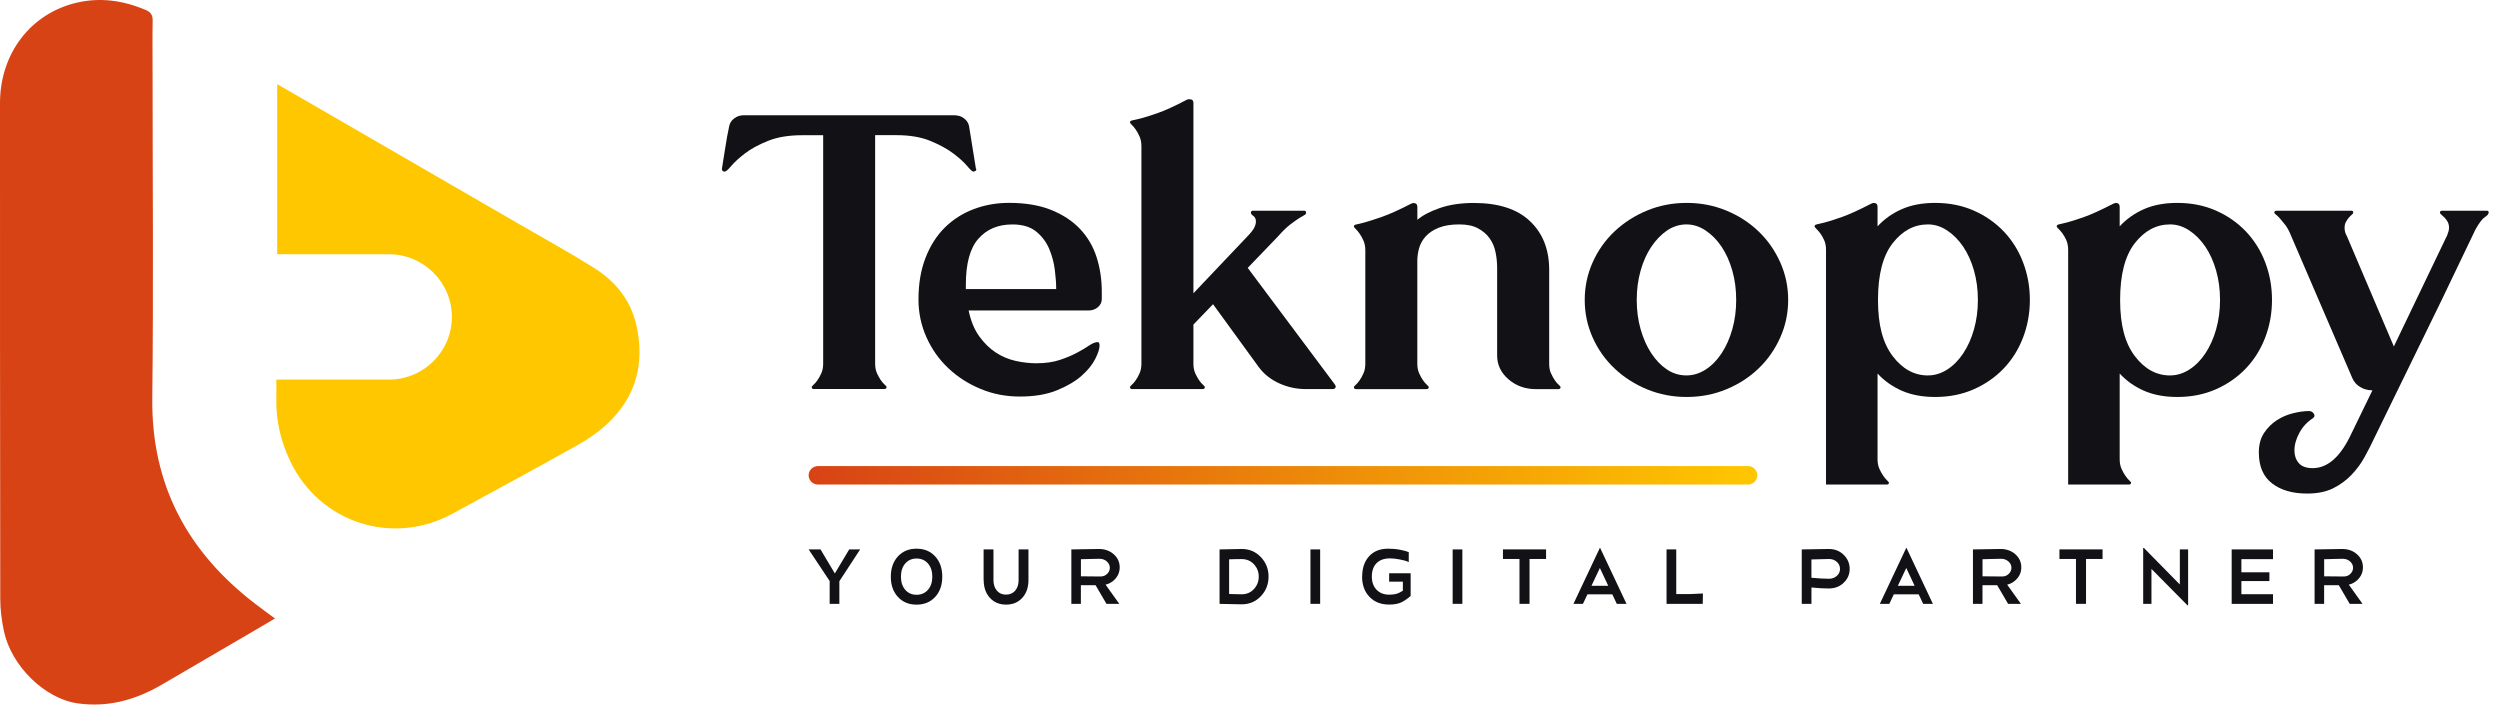
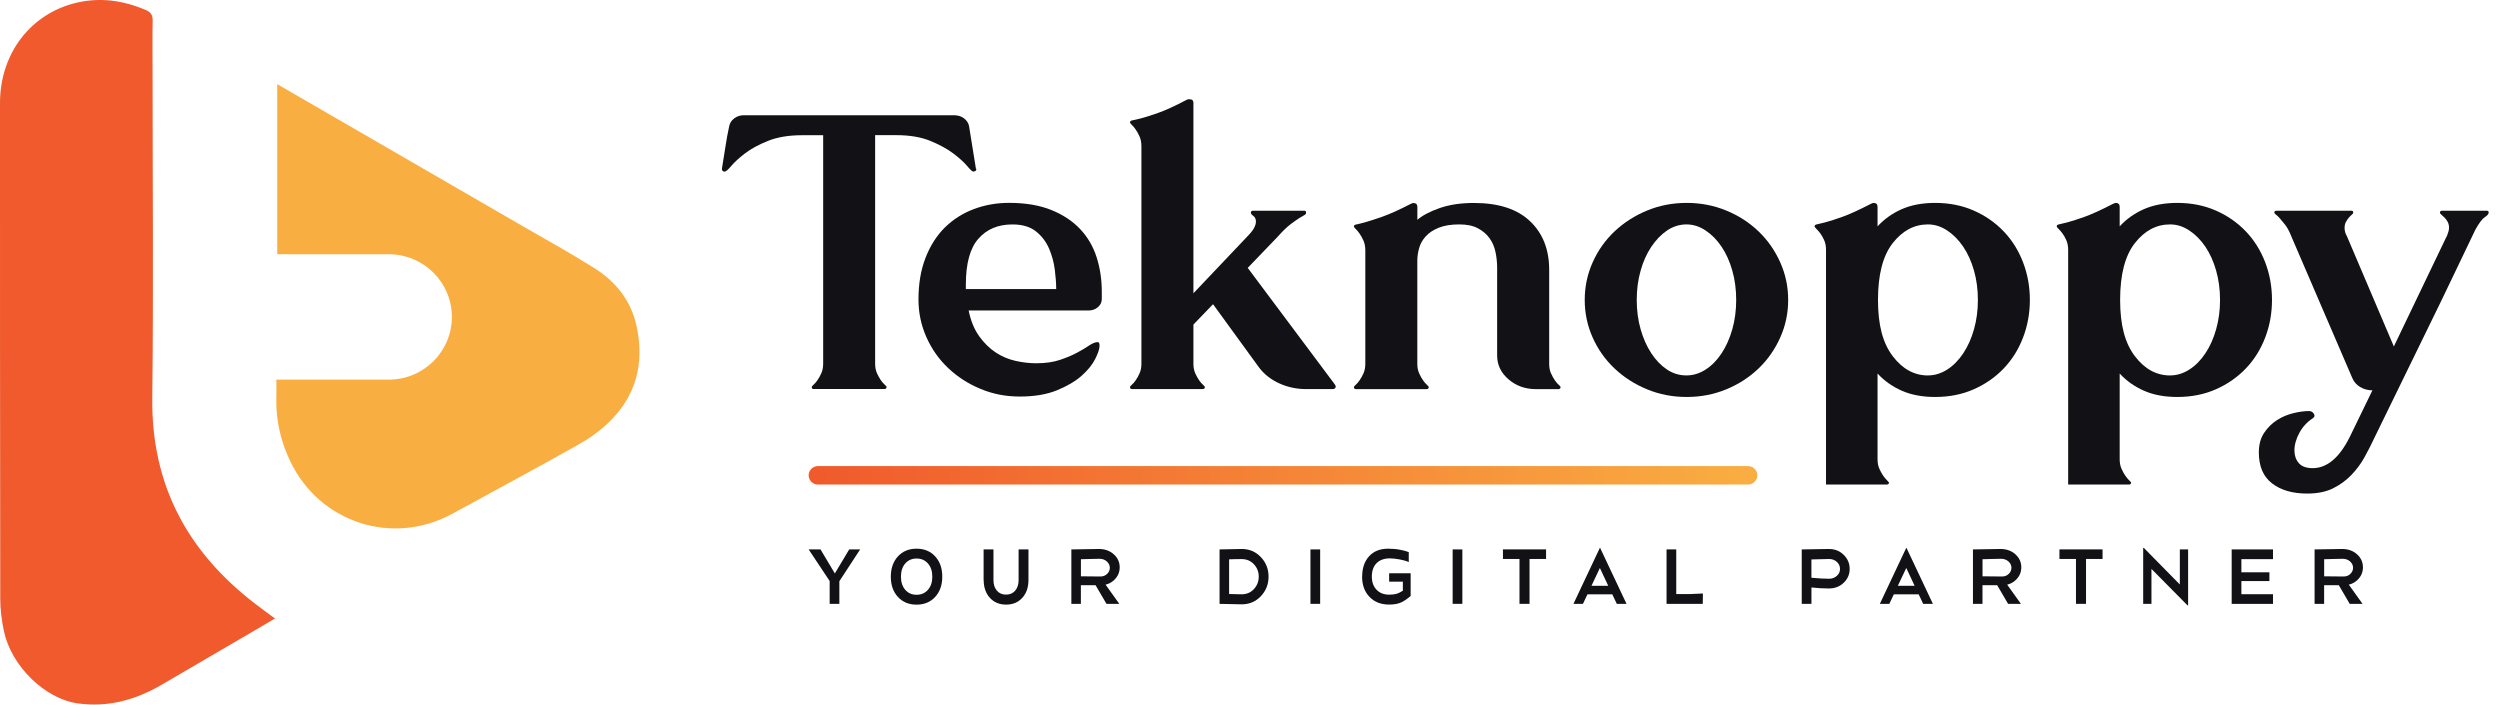
<svg xmlns="http://www.w3.org/2000/svg" width="220" height="62" viewBox="0 0 220 62" fill="none">
-   <path d="M24.198 54.428C23.406 54.894 22.734 55.293 22.058 55.685C19.452 57.206 16.846 58.726 14.242 60.247C11.946 61.589 9.503 62.276 6.821 61.894C3.934 61.482 0.985 58.606 0.339 55.514C0.147 54.593 0.023 53.64 0.023 52.7C0 38.159 0 23.616 0 9.072C0 4.705 2.708 1.174 6.759 0.234C8.853 -0.252 10.863 0.046 12.823 0.876C13.254 1.058 13.44 1.311 13.434 1.794C13.407 3.337 13.427 4.88 13.427 6.423C13.427 15.955 13.512 25.489 13.401 35.021C13.309 42.672 16.503 48.582 22.496 53.163C23.011 53.559 23.54 53.938 24.198 54.428V54.428Z" fill="#D84315" />
-   <path d="M56.024 28.722C55.548 26.475 54.207 24.796 52.312 23.6C50.227 22.28 48.058 21.097 45.924 19.858C38.995 15.848 32.063 11.838 25.131 7.831L24.394 7.406V22.371C24.773 22.371 25.066 22.371 25.36 22.371C25.383 22.371 25.402 22.371 25.425 22.374H34.213C37.27 22.374 39.749 24.828 39.765 27.863C39.782 30.92 37.289 33.407 34.213 33.407H24.319C24.319 34.976 24.339 33.685 24.316 35.115C24.283 37.047 24.717 38.866 25.549 40.604C28.139 46.002 34.53 48.077 39.798 45.214C43.52 43.191 47.245 41.175 50.938 39.103C51.852 38.591 52.736 37.965 53.496 37.245C55.972 34.904 56.725 32.009 56.027 28.722H56.024Z" fill="#FFC700" />
+   <path d="M24.198 54.428C23.406 54.894 22.734 55.293 22.058 55.685C19.452 57.206 16.846 58.726 14.242 60.247C11.946 61.589 9.503 62.276 6.821 61.894C3.934 61.482 0.985 58.606 0.339 55.514C0.147 54.593 0.023 53.64 0.023 52.7C0 38.159 0 23.616 0 9.072C0 4.705 2.708 1.174 6.759 0.234C8.853 -0.252 10.863 0.046 12.823 0.876C13.254 1.058 13.44 1.311 13.434 1.794C13.407 3.337 13.427 4.88 13.427 6.423C13.427 15.955 13.512 25.489 13.401 35.021C13.309 42.672 16.503 48.582 22.496 53.163C23.011 53.559 23.54 53.938 24.198 54.428V54.428Z" fill="#F05A2C" />
+   <path d="M56.024 28.722C55.548 26.475 54.207 24.796 52.312 23.6C50.227 22.28 48.058 21.097 45.924 19.858C38.995 15.848 32.063 11.838 25.131 7.831L24.394 7.406V22.371C24.773 22.371 25.066 22.371 25.36 22.371C25.383 22.371 25.402 22.371 25.425 22.374H34.213C37.27 22.374 39.749 24.828 39.765 27.863C39.782 30.92 37.289 33.407 34.213 33.407H24.319C24.319 34.976 24.339 33.685 24.316 35.115C24.283 37.047 24.717 38.866 25.549 40.604C28.139 46.002 34.53 48.077 39.798 45.214C43.52 43.191 47.245 41.175 50.938 39.103C51.852 38.591 52.736 37.965 53.496 37.245C55.972 34.904 56.725 32.009 56.027 28.722H56.024Z" fill="#F9AE42" />
  <path d="M71.16 48.346H72.204L73.46 50.453H73.473L74.732 48.346H75.695L73.864 51.147V53.138H73.01V51.131L71.16 48.346V48.346Z" fill="#121116" />
  <path d="M79.015 52.528C78.598 52.074 78.392 51.481 78.392 50.748C78.392 50.016 78.601 49.419 79.015 48.965C79.433 48.511 79.978 48.284 80.656 48.284C81.335 48.284 81.883 48.511 82.297 48.965C82.715 49.419 82.92 50.012 82.92 50.748C82.92 51.484 82.711 52.077 82.297 52.528C81.883 52.979 81.335 53.209 80.656 53.209C79.978 53.209 79.43 52.982 79.015 52.528ZM79.661 49.588C79.41 49.879 79.283 50.265 79.283 50.745C79.283 51.225 79.41 51.611 79.661 51.902C79.912 52.194 80.245 52.34 80.659 52.34C81.074 52.34 81.403 52.194 81.661 51.902C81.915 51.611 82.043 51.225 82.043 50.745C82.043 50.265 81.915 49.879 81.661 49.588C81.406 49.296 81.074 49.15 80.659 49.15C80.245 49.15 79.916 49.296 79.661 49.588Z" fill="#121116" />
  <path d="M86.557 51.043V48.346H87.425V51.053C87.425 51.435 87.526 51.743 87.725 51.977C87.924 52.21 88.195 52.327 88.531 52.327C88.867 52.327 89.138 52.21 89.337 51.977C89.536 51.743 89.637 51.435 89.637 51.053V48.346H90.505V51.043C90.505 51.688 90.325 52.21 89.963 52.609C89.601 53.008 89.125 53.206 88.537 53.206C87.95 53.206 87.471 53.008 87.109 52.609C86.747 52.21 86.564 51.688 86.564 51.043H86.557Z" fill="#121116" />
  <path d="M94.279 53.138V48.349C94.582 48.349 94.98 48.343 95.476 48.33C95.972 48.317 96.38 48.31 96.703 48.31C97.225 48.31 97.658 48.466 98.007 48.774C98.356 49.082 98.533 49.468 98.533 49.922C98.533 50.375 98.37 50.729 98.047 51.04C97.825 51.251 97.57 51.387 97.29 51.449L98.5 53.141H97.371L96.409 51.497H95.117V53.141H94.276L94.279 53.138ZM95.121 50.716C95.173 50.716 95.417 50.716 95.858 50.722C96.295 50.729 96.624 50.732 96.843 50.732C97.078 50.732 97.273 50.654 97.43 50.499C97.587 50.343 97.665 50.168 97.665 49.967C97.665 49.756 97.58 49.571 97.407 49.413C97.234 49.254 97.016 49.173 96.745 49.173C96.513 49.173 96.216 49.179 95.848 49.192C95.479 49.205 95.238 49.212 95.121 49.212V50.712V50.716Z" fill="#121116" />
  <path d="M107.321 53.138V48.349C107.539 48.349 107.859 48.343 108.28 48.33C108.701 48.317 109.03 48.31 109.275 48.31C109.947 48.31 110.505 48.55 110.958 49.027C111.408 49.503 111.633 50.077 111.633 50.745C111.633 51.413 111.408 51.987 110.958 52.463C110.508 52.94 109.947 53.18 109.275 53.18C109.037 53.18 108.704 53.173 108.28 53.16C107.856 53.147 107.536 53.141 107.321 53.141V53.138ZM108.162 52.272C108.264 52.272 108.436 52.275 108.681 52.285C108.926 52.291 109.118 52.298 109.259 52.298C109.699 52.298 110.061 52.145 110.345 51.837C110.629 51.529 110.769 51.166 110.769 50.745C110.769 50.324 110.629 49.96 110.345 49.656C110.061 49.351 109.699 49.199 109.259 49.199C109.118 49.199 108.926 49.199 108.684 49.205C108.443 49.212 108.267 49.215 108.162 49.221V52.272V52.272Z" fill="#121116" />
  <path d="M115.32 53.138V48.349H116.174V53.138H115.32Z" fill="#121116" />
  <path d="M119.87 50.745C119.87 49.999 120.072 49.403 120.477 48.955C120.881 48.508 121.443 48.284 122.16 48.284C122.535 48.284 122.891 48.317 123.224 48.382C123.556 48.446 123.808 48.518 123.971 48.589V49.461C123.746 49.361 123.468 49.283 123.142 49.224C122.816 49.166 122.542 49.137 122.314 49.137C121.811 49.137 121.423 49.276 121.142 49.555C120.862 49.834 120.722 50.23 120.722 50.742C120.722 51.218 120.859 51.604 121.133 51.893C121.407 52.181 121.779 52.33 122.248 52.33C122.49 52.33 122.699 52.308 122.875 52.259C123.051 52.21 123.243 52.12 123.452 51.983V51.189H122.245V50.45H124.137V52.447C123.788 52.742 123.488 52.94 123.23 53.044C122.973 53.147 122.646 53.202 122.245 53.202C121.521 53.202 120.943 52.975 120.513 52.522C120.079 52.068 119.864 51.474 119.864 50.742L119.87 50.745Z" fill="#121116" />
  <path d="M127.833 53.138V48.349H128.688V53.138H127.833Z" fill="#121116" />
  <path d="M132.26 49.189V48.346H136.054V49.189H134.599V53.138H133.715V49.189H132.26V49.189Z" fill="#121116" />
  <path d="M138.464 53.138L140.787 48.213H140.81L143.133 53.138H142.278L141.883 52.304H139.694L139.3 53.138H138.464V53.138ZM140.053 51.549H141.524L140.79 49.983L140.05 51.549H140.053Z" fill="#121116" />
  <path d="M146.656 53.138V48.349H147.51V52.275H148.796L149.856 52.227L149.843 53.138H146.656Z" fill="#121116" />
  <path d="M158.553 53.138V48.349C158.836 48.349 159.234 48.343 159.747 48.33C160.259 48.317 160.657 48.31 160.934 48.31C161.459 48.31 161.896 48.482 162.245 48.826C162.594 49.169 162.771 49.581 162.771 50.064C162.771 50.547 162.594 50.949 162.245 51.283C161.896 51.62 161.459 51.786 160.934 51.786C160.477 51.786 159.968 51.757 159.407 51.698V53.138H158.553V53.138ZM159.401 50.842C160.047 50.901 160.565 50.93 160.954 50.93C161.224 50.93 161.453 50.846 161.642 50.677C161.831 50.508 161.922 50.304 161.922 50.064C161.922 49.824 161.831 49.623 161.648 49.451C161.466 49.28 161.234 49.192 160.954 49.192C160.748 49.192 160.467 49.199 160.118 49.212C159.766 49.224 159.528 49.231 159.404 49.231V50.842H159.401Z" fill="#121116" />
  <path d="M165.426 53.138L167.749 48.213H167.771L170.094 53.138H169.239L168.845 52.304H166.656L166.261 53.138H165.426V53.138ZM167.015 51.549H168.486L167.752 49.983L167.011 51.549H167.015Z" fill="#121116" />
  <path d="M173.62 53.138V48.349C173.924 48.349 174.322 48.343 174.818 48.33C175.313 48.317 175.721 48.31 176.044 48.31C176.566 48.31 177 48.466 177.349 48.774C177.698 49.082 177.874 49.468 177.874 49.922C177.874 50.375 177.711 50.729 177.388 51.04C177.166 51.251 176.912 51.387 176.631 51.449L177.842 53.141H176.713L175.751 51.497H174.459V53.141H173.617L173.62 53.138ZM174.462 50.716C174.514 50.716 174.759 50.716 175.199 50.722C175.636 50.729 175.966 50.732 176.184 50.732C176.419 50.732 176.615 50.654 176.772 50.499C176.928 50.343 177.006 50.168 177.006 49.967C177.006 49.756 176.922 49.571 176.749 49.413C176.576 49.254 176.357 49.173 176.087 49.173C175.855 49.173 175.558 49.179 175.189 49.192C174.821 49.205 174.579 49.212 174.462 49.212V50.712V50.716Z" fill="#121116" />
  <path d="M181.231 49.189V48.346H185.025V49.189H183.57V53.138H182.686V49.189H181.231V49.189Z" fill="#121116" />
  <path d="M188.6 53.138V48.213H188.656L191.813 51.422H191.826V48.346H192.554V53.27H192.498L189.341 50.077H189.328V53.138H188.6Z" fill="#121116" />
  <path d="M196.387 53.138V48.349H200.024V49.205H197.242V50.362H199.708V51.134H197.242V52.291H200.024V53.141H196.387V53.138Z" fill="#121116" />
  <path d="M203.684 53.138V48.349C203.988 48.349 204.386 48.343 204.881 48.33C205.377 48.317 205.785 48.31 206.108 48.31C206.63 48.31 207.064 48.466 207.413 48.774C207.762 49.082 207.938 49.468 207.938 49.922C207.938 50.375 207.775 50.729 207.452 51.04C207.23 51.251 206.976 51.387 206.695 51.449L207.905 53.141H206.777L205.814 51.497H204.523V53.141H203.681L203.684 53.138ZM204.526 50.716C204.578 50.716 204.823 50.716 205.263 50.722C205.7 50.729 206.03 50.732 206.248 50.732C206.483 50.732 206.679 50.654 206.835 50.499C206.992 50.343 207.07 50.168 207.07 49.967C207.07 49.756 206.986 49.571 206.813 49.413C206.64 49.254 206.421 49.173 206.15 49.173C205.919 49.173 205.622 49.179 205.253 49.192C204.885 49.205 204.643 49.212 204.526 49.212V50.712V50.716Z" fill="#121116" />
  <path d="M63.527 14.859C63.634 14.24 63.732 13.614 63.827 12.982C63.922 12.35 64.032 11.724 64.169 11.105C64.222 10.829 64.372 10.599 64.61 10.418C64.851 10.233 65.132 10.142 65.451 10.142H83.954C84.3 10.142 84.597 10.233 84.838 10.418C85.08 10.602 85.226 10.829 85.279 11.105L85.882 14.856H85.921C85.921 15.018 85.827 15.096 85.641 15.096C85.559 15.096 85.38 14.931 85.099 14.597C84.819 14.263 84.411 13.896 83.876 13.494C83.341 13.092 82.666 12.726 81.85 12.392C81.035 12.058 80.036 11.893 78.859 11.893H77.012V31.997C77.012 32.317 77.065 32.599 77.172 32.839C77.28 33.079 77.394 33.287 77.515 33.459C77.635 33.63 77.75 33.763 77.857 33.854C77.965 33.945 78.017 34.016 78.017 34.062C78.017 34.178 77.949 34.233 77.815 34.233H71.594C71.486 34.233 71.434 34.175 71.434 34.062C71.434 34.016 71.486 33.948 71.594 33.854C71.702 33.763 71.816 33.63 71.936 33.459C72.057 33.287 72.171 33.079 72.279 32.839C72.387 32.599 72.439 32.317 72.439 31.997V11.899H70.593C69.415 11.899 68.41 12.065 67.582 12.399C66.753 12.732 66.078 13.099 65.556 13.501C65.034 13.903 64.633 14.269 64.352 14.603C64.072 14.937 63.876 15.102 63.771 15.102C63.611 15.102 63.53 15.021 63.53 14.863L63.527 14.859Z" fill="#121116" />
  <path d="M96.957 26.323C96.957 26.599 96.843 26.835 96.618 27.03C96.389 27.224 96.119 27.322 95.799 27.322H85.24C85.425 28.223 85.732 28.975 86.159 29.575C86.587 30.174 87.073 30.654 87.618 31.014C88.166 31.374 88.749 31.62 89.379 31.76C90.005 31.899 90.612 31.967 91.199 31.967C91.999 31.967 92.693 31.867 93.281 31.669C93.868 31.471 94.367 31.261 94.781 31.037C95.195 30.816 95.548 30.606 95.841 30.405C96.135 30.207 96.389 30.106 96.602 30.106C96.709 30.106 96.761 30.21 96.761 30.418C96.761 30.693 96.634 31.082 96.38 31.588C96.125 32.094 95.724 32.587 95.179 33.07C94.631 33.553 93.913 33.977 93.016 34.344C92.123 34.71 91.033 34.895 89.754 34.895C88.475 34.895 87.373 34.671 86.29 34.224C85.21 33.776 84.261 33.167 83.449 32.398C82.633 31.63 81.994 30.722 81.527 29.678C81.061 28.634 80.826 27.526 80.826 26.355C80.826 24.977 81.031 23.755 81.446 22.689C81.86 21.622 82.427 20.734 83.148 20.02C83.869 19.311 84.718 18.769 85.69 18.403C86.665 18.036 87.699 17.852 88.792 17.852C90.234 17.852 91.467 18.059 92.495 18.471C93.522 18.883 94.37 19.44 95.036 20.14C95.701 20.841 96.19 21.668 96.497 22.621C96.804 23.574 96.957 24.588 96.957 25.668V26.323V26.323ZM92.945 25.428C92.945 24.945 92.906 24.384 92.824 23.742C92.742 23.1 92.576 22.481 92.322 21.885C92.067 21.288 91.685 20.782 91.177 20.371C90.668 19.959 89.973 19.751 89.089 19.751C87.83 19.751 86.835 20.17 86.097 21.009C85.36 21.846 84.995 23.194 84.995 25.055V25.435H92.941L92.945 25.428Z" fill="#121116" />
  <path d="M117.544 34C117.544 34.162 117.45 34.24 117.264 34.24H114.935C114.106 34.24 113.323 34.075 112.586 33.741C111.849 33.407 111.255 32.943 110.802 32.347L106.747 26.77L105.021 28.56V32.003C105.021 32.324 105.073 32.606 105.181 32.846C105.289 33.086 105.403 33.293 105.523 33.465C105.644 33.637 105.758 33.77 105.866 33.861C105.974 33.951 106.026 34.023 106.026 34.068C106.026 34.185 105.957 34.24 105.824 34.24H99.642C99.508 34.24 99.44 34.182 99.44 34.068C99.44 34.023 99.492 33.955 99.599 33.861C99.707 33.77 99.821 33.637 99.942 33.465C100.063 33.293 100.177 33.086 100.284 32.846C100.392 32.606 100.444 32.324 100.444 32.003V12.862C100.444 12.541 100.389 12.259 100.284 12.019C100.177 11.779 100.063 11.572 99.942 11.4C99.821 11.228 99.707 11.089 99.599 10.988C99.492 10.885 99.44 10.81 99.44 10.765C99.44 10.674 99.505 10.616 99.642 10.593C99.776 10.57 100.024 10.512 100.386 10.421C100.748 10.33 101.253 10.168 101.909 9.938C102.565 9.708 103.413 9.319 104.457 8.768C104.509 8.745 104.577 8.732 104.659 8.732C104.9 8.732 105.021 8.836 105.021 9.043V25.808L109.758 20.815C110.051 20.517 110.254 20.264 110.361 20.056C110.469 19.849 110.521 19.667 110.521 19.505C110.521 19.275 110.446 19.11 110.299 19.006C110.152 18.902 110.077 18.805 110.077 18.714C110.077 18.601 110.143 18.542 110.28 18.542H114.775C114.883 18.542 114.935 18.601 114.935 18.714C114.935 18.805 114.889 18.876 114.794 18.922C114.7 18.967 114.553 19.054 114.354 19.181C114.152 19.307 113.891 19.492 113.571 19.732C113.251 19.972 112.876 20.335 112.449 20.818L109.8 23.574L117.466 33.831C117.518 33.922 117.548 33.981 117.548 34.003L117.544 34Z" fill="#121116" />
  <path d="M136.488 32.849C136.595 33.089 136.709 33.297 136.827 33.468C136.944 33.64 137.062 33.773 137.169 33.864C137.277 33.955 137.329 34.026 137.329 34.071C137.329 34.188 137.261 34.243 137.127 34.243H135.16C134.224 34.243 133.421 33.958 132.752 33.384C132.084 32.81 131.748 32.11 131.748 31.283V23.57C131.748 23.11 131.702 22.653 131.607 22.193C131.513 21.732 131.34 21.327 131.085 20.97C130.831 20.614 130.489 20.322 130.061 20.092C129.634 19.862 129.083 19.748 128.417 19.748C127.696 19.748 127.093 19.845 126.61 20.04C126.127 20.235 125.745 20.487 125.465 20.799C125.184 21.11 124.989 21.453 124.884 21.833C124.777 22.212 124.724 22.585 124.724 22.951V32.006C124.724 32.327 124.777 32.609 124.884 32.849C124.992 33.089 125.106 33.297 125.227 33.468C125.347 33.64 125.462 33.773 125.569 33.864C125.677 33.955 125.729 34.026 125.729 34.071C125.729 34.188 125.661 34.243 125.527 34.243H119.345C119.211 34.243 119.143 34.185 119.143 34.071C119.143 34.026 119.195 33.958 119.303 33.864C119.41 33.773 119.524 33.64 119.645 33.468C119.766 33.297 119.88 33.089 119.988 32.849C120.095 32.609 120.148 32.327 120.148 32.006V22.024C120.148 21.703 120.092 21.421 119.988 21.181C119.88 20.941 119.766 20.734 119.645 20.562C119.524 20.39 119.41 20.251 119.303 20.15C119.195 20.046 119.143 19.972 119.143 19.927C119.143 19.836 119.208 19.777 119.345 19.755C119.479 19.732 119.733 19.667 120.108 19.567C120.484 19.463 120.999 19.297 121.655 19.067C122.31 18.837 123.145 18.458 124.163 17.933C124.271 17.887 124.336 17.865 124.365 17.865C124.607 17.865 124.728 17.981 124.728 18.208V19.343C125.181 18.954 125.837 18.61 126.695 18.309C127.549 18.011 128.554 17.861 129.706 17.861C131.872 17.861 133.519 18.396 134.641 19.463C135.767 20.529 136.328 21.959 136.328 23.749V32.013C136.328 32.334 136.38 32.616 136.488 32.856V32.849Z" fill="#121116" />
  <path d="M148.427 17.855C149.66 17.855 150.818 18.079 151.908 18.526C152.994 18.973 153.94 19.583 154.742 20.351C155.548 21.12 156.184 22.027 156.654 23.071C157.124 24.115 157.359 25.224 157.359 26.394C157.359 27.565 157.124 28.673 156.654 29.717C156.184 30.761 155.548 31.669 154.742 32.437C153.937 33.206 152.994 33.815 151.908 34.263C150.821 34.71 149.663 34.934 148.427 34.934C147.191 34.934 146.033 34.71 144.946 34.263C143.86 33.815 142.907 33.206 142.092 32.437C141.273 31.669 140.63 30.761 140.161 29.717C139.691 28.673 139.456 27.565 139.456 26.394C139.456 25.224 139.691 24.118 140.161 23.071C140.63 22.027 141.273 21.12 142.092 20.351C142.911 19.583 143.86 18.973 144.946 18.526C146.033 18.079 147.191 17.855 148.427 17.855V17.855ZM148.407 33.037C148.995 33.037 149.559 32.865 150.094 32.522C150.629 32.178 151.099 31.701 151.5 31.092C151.901 30.482 152.214 29.779 152.443 28.975C152.671 28.171 152.785 27.312 152.785 26.394C152.785 25.477 152.671 24.614 152.443 23.814C152.214 23.01 151.901 22.309 151.5 21.713C151.099 21.116 150.629 20.64 150.094 20.283C149.559 19.927 148.998 19.748 148.407 19.748C147.817 19.748 147.223 19.927 146.701 20.283C146.179 20.64 145.719 21.116 145.318 21.713C144.917 22.309 144.6 23.01 144.375 23.814C144.147 24.618 144.033 25.477 144.033 26.394C144.033 27.312 144.147 28.174 144.375 28.975C144.604 29.779 144.917 30.486 145.318 31.092C145.719 31.701 146.179 32.175 146.701 32.522C147.223 32.869 147.791 33.037 148.407 33.037Z" fill="#121116" />
  <path d="M170.296 17.855C171.529 17.855 172.658 18.079 173.679 18.526C174.7 18.973 175.578 19.583 176.315 20.351C177.052 21.12 177.623 22.027 178.024 23.071C178.426 24.115 178.628 25.224 178.628 26.394C178.628 27.565 178.426 28.673 178.024 29.717C177.623 30.761 177.052 31.669 176.315 32.437C175.578 33.206 174.697 33.815 173.679 34.263C172.658 34.71 171.533 34.934 170.296 34.934C169.168 34.934 168.189 34.749 167.357 34.383C166.525 34.016 165.814 33.511 165.224 32.869V40.406C165.224 40.727 165.276 41.009 165.384 41.249C165.491 41.489 165.605 41.697 165.726 41.868C165.847 42.04 165.961 42.18 166.069 42.28C166.176 42.384 166.228 42.445 166.228 42.468C166.228 42.582 166.16 42.64 166.026 42.64H160.689V21.985C160.689 21.664 160.634 21.382 160.53 21.142C160.422 20.902 160.308 20.701 160.187 20.539C160.066 20.38 159.952 20.247 159.844 20.144C159.737 20.04 159.685 19.965 159.685 19.92C159.685 19.829 159.743 19.771 159.864 19.748C159.985 19.726 160.226 19.667 160.585 19.576C160.944 19.486 161.449 19.323 162.099 19.093C162.748 18.863 163.602 18.474 164.666 17.923C164.77 17.878 164.839 17.855 164.865 17.855C165.103 17.855 165.224 17.972 165.224 18.198V19.92C165.814 19.278 166.525 18.772 167.357 18.406C168.189 18.04 169.168 17.855 170.296 17.855V17.855ZM169.66 33.037C170.251 33.037 170.815 32.865 171.353 32.522C171.892 32.178 172.361 31.701 172.766 31.092C173.17 30.482 173.487 29.779 173.712 28.975C173.94 28.171 174.054 27.312 174.054 26.394C174.054 25.477 173.94 24.614 173.712 23.814C173.483 23.01 173.167 22.309 172.766 21.713C172.361 21.116 171.892 20.64 171.353 20.283C170.815 19.927 170.251 19.748 169.66 19.748C168.45 19.748 167.416 20.299 166.555 21.402C165.693 22.504 165.263 24.167 165.263 26.394C165.263 28.622 165.693 30.197 166.555 31.335C167.416 32.47 168.45 33.04 169.66 33.04V33.037Z" fill="#121116" />
  <path d="M191.605 17.855C192.838 17.855 193.966 18.079 194.987 18.526C196.008 18.973 196.886 19.583 197.623 20.351C198.36 21.12 198.931 22.027 199.333 23.071C199.734 24.115 199.936 25.224 199.936 26.394C199.936 27.565 199.734 28.673 199.333 29.717C198.931 30.761 198.36 31.669 197.623 32.437C196.886 33.206 196.005 33.815 194.987 34.263C193.966 34.71 192.841 34.934 191.605 34.934C190.476 34.934 189.497 34.749 188.665 34.383C187.834 34.016 187.122 33.511 186.532 32.869V40.406C186.532 40.727 186.584 41.009 186.692 41.249C186.799 41.489 186.914 41.697 187.034 41.868C187.155 42.04 187.269 42.18 187.377 42.28C187.485 42.384 187.537 42.445 187.537 42.468C187.537 42.582 187.468 42.64 187.334 42.64H181.998V21.985C181.998 21.664 181.942 21.382 181.838 21.142C181.73 20.902 181.616 20.701 181.495 20.539C181.375 20.38 181.26 20.247 181.153 20.144C181.045 20.04 180.993 19.965 180.993 19.92C180.993 19.829 181.052 19.771 181.172 19.748C181.293 19.726 181.534 19.667 181.893 19.576C182.252 19.486 182.758 19.323 183.407 19.093C184.056 18.863 184.911 18.474 185.974 17.923C186.079 17.878 186.147 17.855 186.173 17.855C186.411 17.855 186.532 17.972 186.532 18.198V19.92C187.122 19.278 187.834 18.772 188.665 18.406C189.497 18.04 190.476 17.855 191.605 17.855V17.855ZM190.968 33.037C191.559 33.037 192.123 32.865 192.661 32.522C193.2 32.178 193.669 31.701 194.074 31.092C194.479 30.482 194.795 29.779 195.02 28.975C195.248 28.171 195.363 27.312 195.363 26.394C195.363 25.477 195.248 24.614 195.02 23.814C194.792 23.01 194.475 22.309 194.074 21.713C193.669 21.116 193.2 20.64 192.661 20.283C192.123 19.927 191.559 19.748 190.968 19.748C189.758 19.748 188.724 20.299 187.863 21.402C187.002 22.504 186.571 24.167 186.571 26.394C186.571 28.622 187.002 30.197 187.863 31.335C188.724 32.47 189.758 33.04 190.968 33.04V33.037Z" fill="#121116" />
  <path d="M219 18.717C219 18.834 218.886 18.964 218.661 19.113C218.432 19.262 218.158 19.625 217.839 20.199L214.87 26.394L208.972 38.477C208.705 39.051 208.411 39.631 208.088 40.215C207.768 40.802 207.37 41.333 206.904 41.816C206.434 42.3 205.893 42.689 205.279 42.987C204.663 43.285 203.916 43.434 203.032 43.434C201.747 43.434 200.716 43.136 199.943 42.539C199.166 41.943 198.778 41.035 198.778 39.819C198.778 39.132 198.931 38.558 199.238 38.098C199.545 37.638 199.92 37.265 200.363 36.979C200.804 36.691 201.287 36.487 201.809 36.36C202.33 36.234 202.79 36.172 203.192 36.172C203.325 36.172 203.44 36.218 203.534 36.308C203.629 36.399 203.674 36.493 203.674 36.584C203.674 36.652 203.635 36.72 203.554 36.791C203.045 37.112 202.644 37.544 202.35 38.082C202.056 38.62 201.91 39.142 201.91 39.648C201.91 40.082 202.037 40.452 202.291 40.75C202.546 41.048 202.954 41.197 203.515 41.197C204.771 41.197 205.857 40.289 206.767 38.477L208.773 34.347C208.372 34.347 208.01 34.25 207.69 34.055C207.37 33.861 207.142 33.601 207.008 33.28L201.629 20.782C201.469 20.371 201.293 20.043 201.107 19.8C200.918 19.56 200.758 19.366 200.624 19.213C200.491 19.064 200.376 18.954 200.282 18.886C200.187 18.818 200.142 18.759 200.142 18.714C200.142 18.601 200.207 18.542 200.344 18.542H206.927C207.034 18.542 207.087 18.601 207.087 18.714C207.087 18.759 207.048 18.818 206.966 18.886C206.884 18.954 206.8 19.041 206.705 19.145C206.61 19.249 206.526 19.375 206.444 19.524C206.362 19.674 206.323 19.852 206.323 20.059C206.323 20.312 206.389 20.552 206.526 20.782L210.659 30.489L215.314 20.782V20.818C215.448 20.474 215.516 20.221 215.516 20.059C215.516 19.852 215.477 19.677 215.395 19.524C215.314 19.375 215.222 19.249 215.115 19.145C215.007 19.041 214.913 18.957 214.834 18.886C214.753 18.818 214.714 18.759 214.714 18.714C214.714 18.601 214.779 18.542 214.913 18.542H218.847C218.954 18.542 219.006 18.601 219.006 18.714L219 18.717Z" fill="#121116" />
  <path d="M153.826 41.016H71.979C71.527 41.016 71.16 41.379 71.16 41.828C71.16 42.276 71.527 42.64 71.979 42.64H153.826C154.278 42.64 154.645 42.276 154.645 41.828C154.645 41.379 154.278 41.016 153.826 41.016Z" fill="url(#paint0_linear_501_37)" />
  <defs>
    <linearGradient id="paint0_linear_501_37" x1="71.16" y1="41.829" x2="154.645" y2="41.829" gradientUnits="userSpaceOnUse">
-       <stop stop-color="#D84315" />
-       <stop offset="1" stop-color="#FFC700" />
+       <stop stop-color="#F05A2C" />
+       <stop offset="1" stop-color="#F9AE42" />
    </linearGradient>
  </defs>
</svg>
